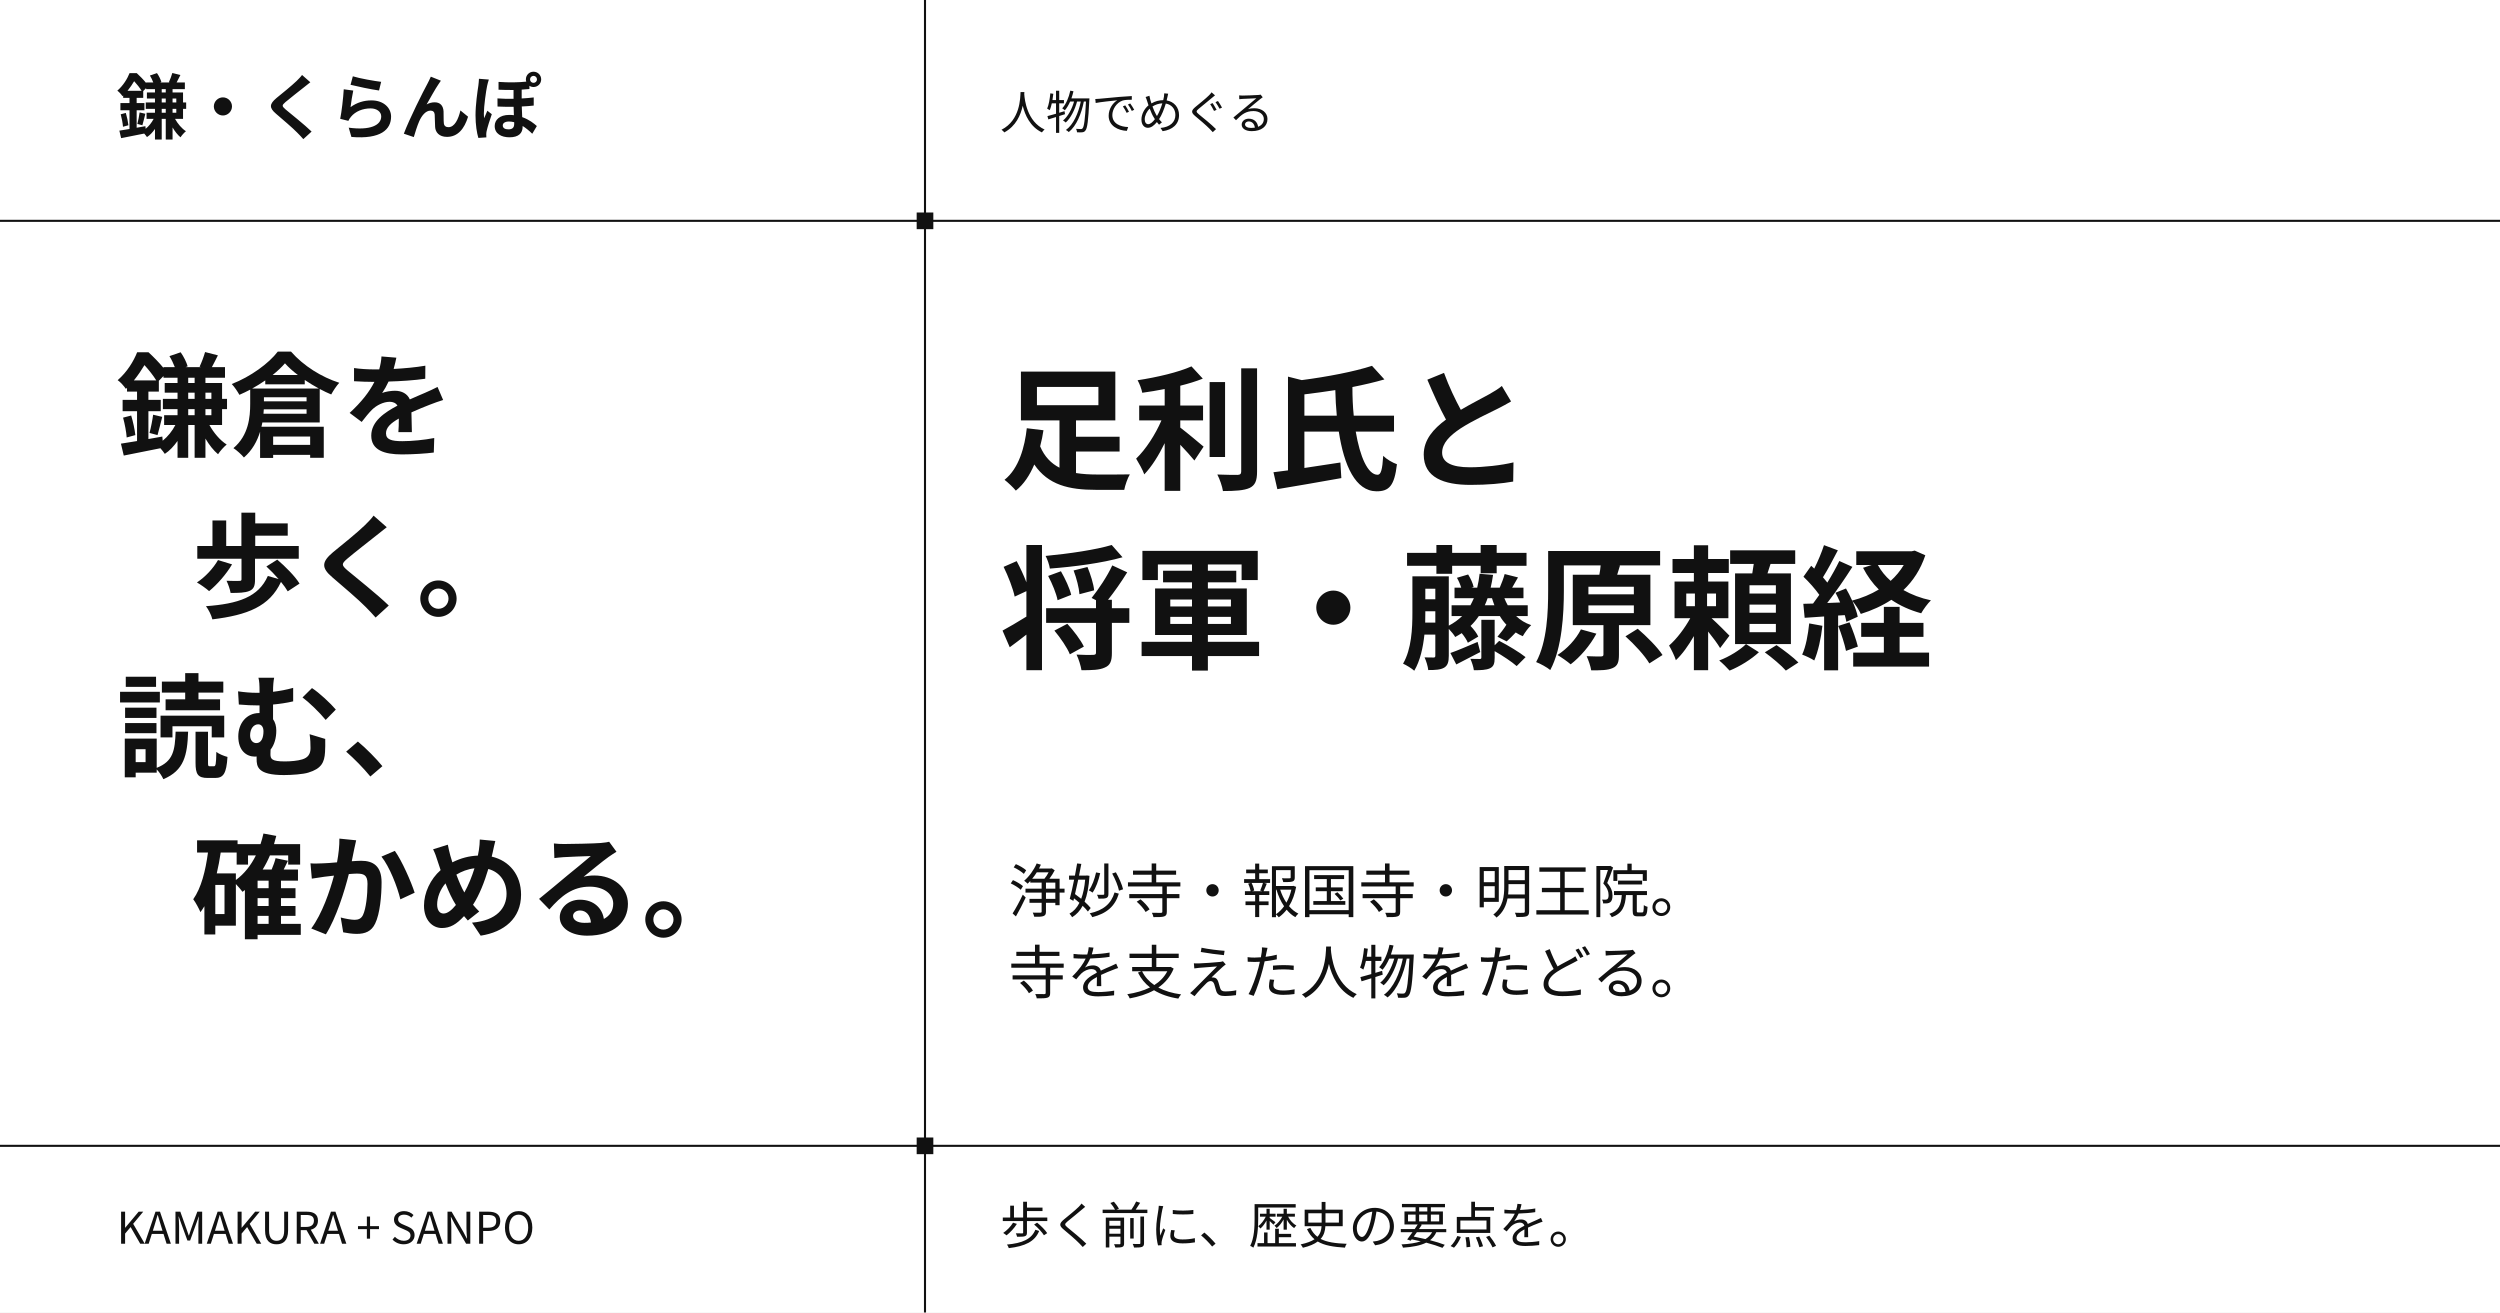
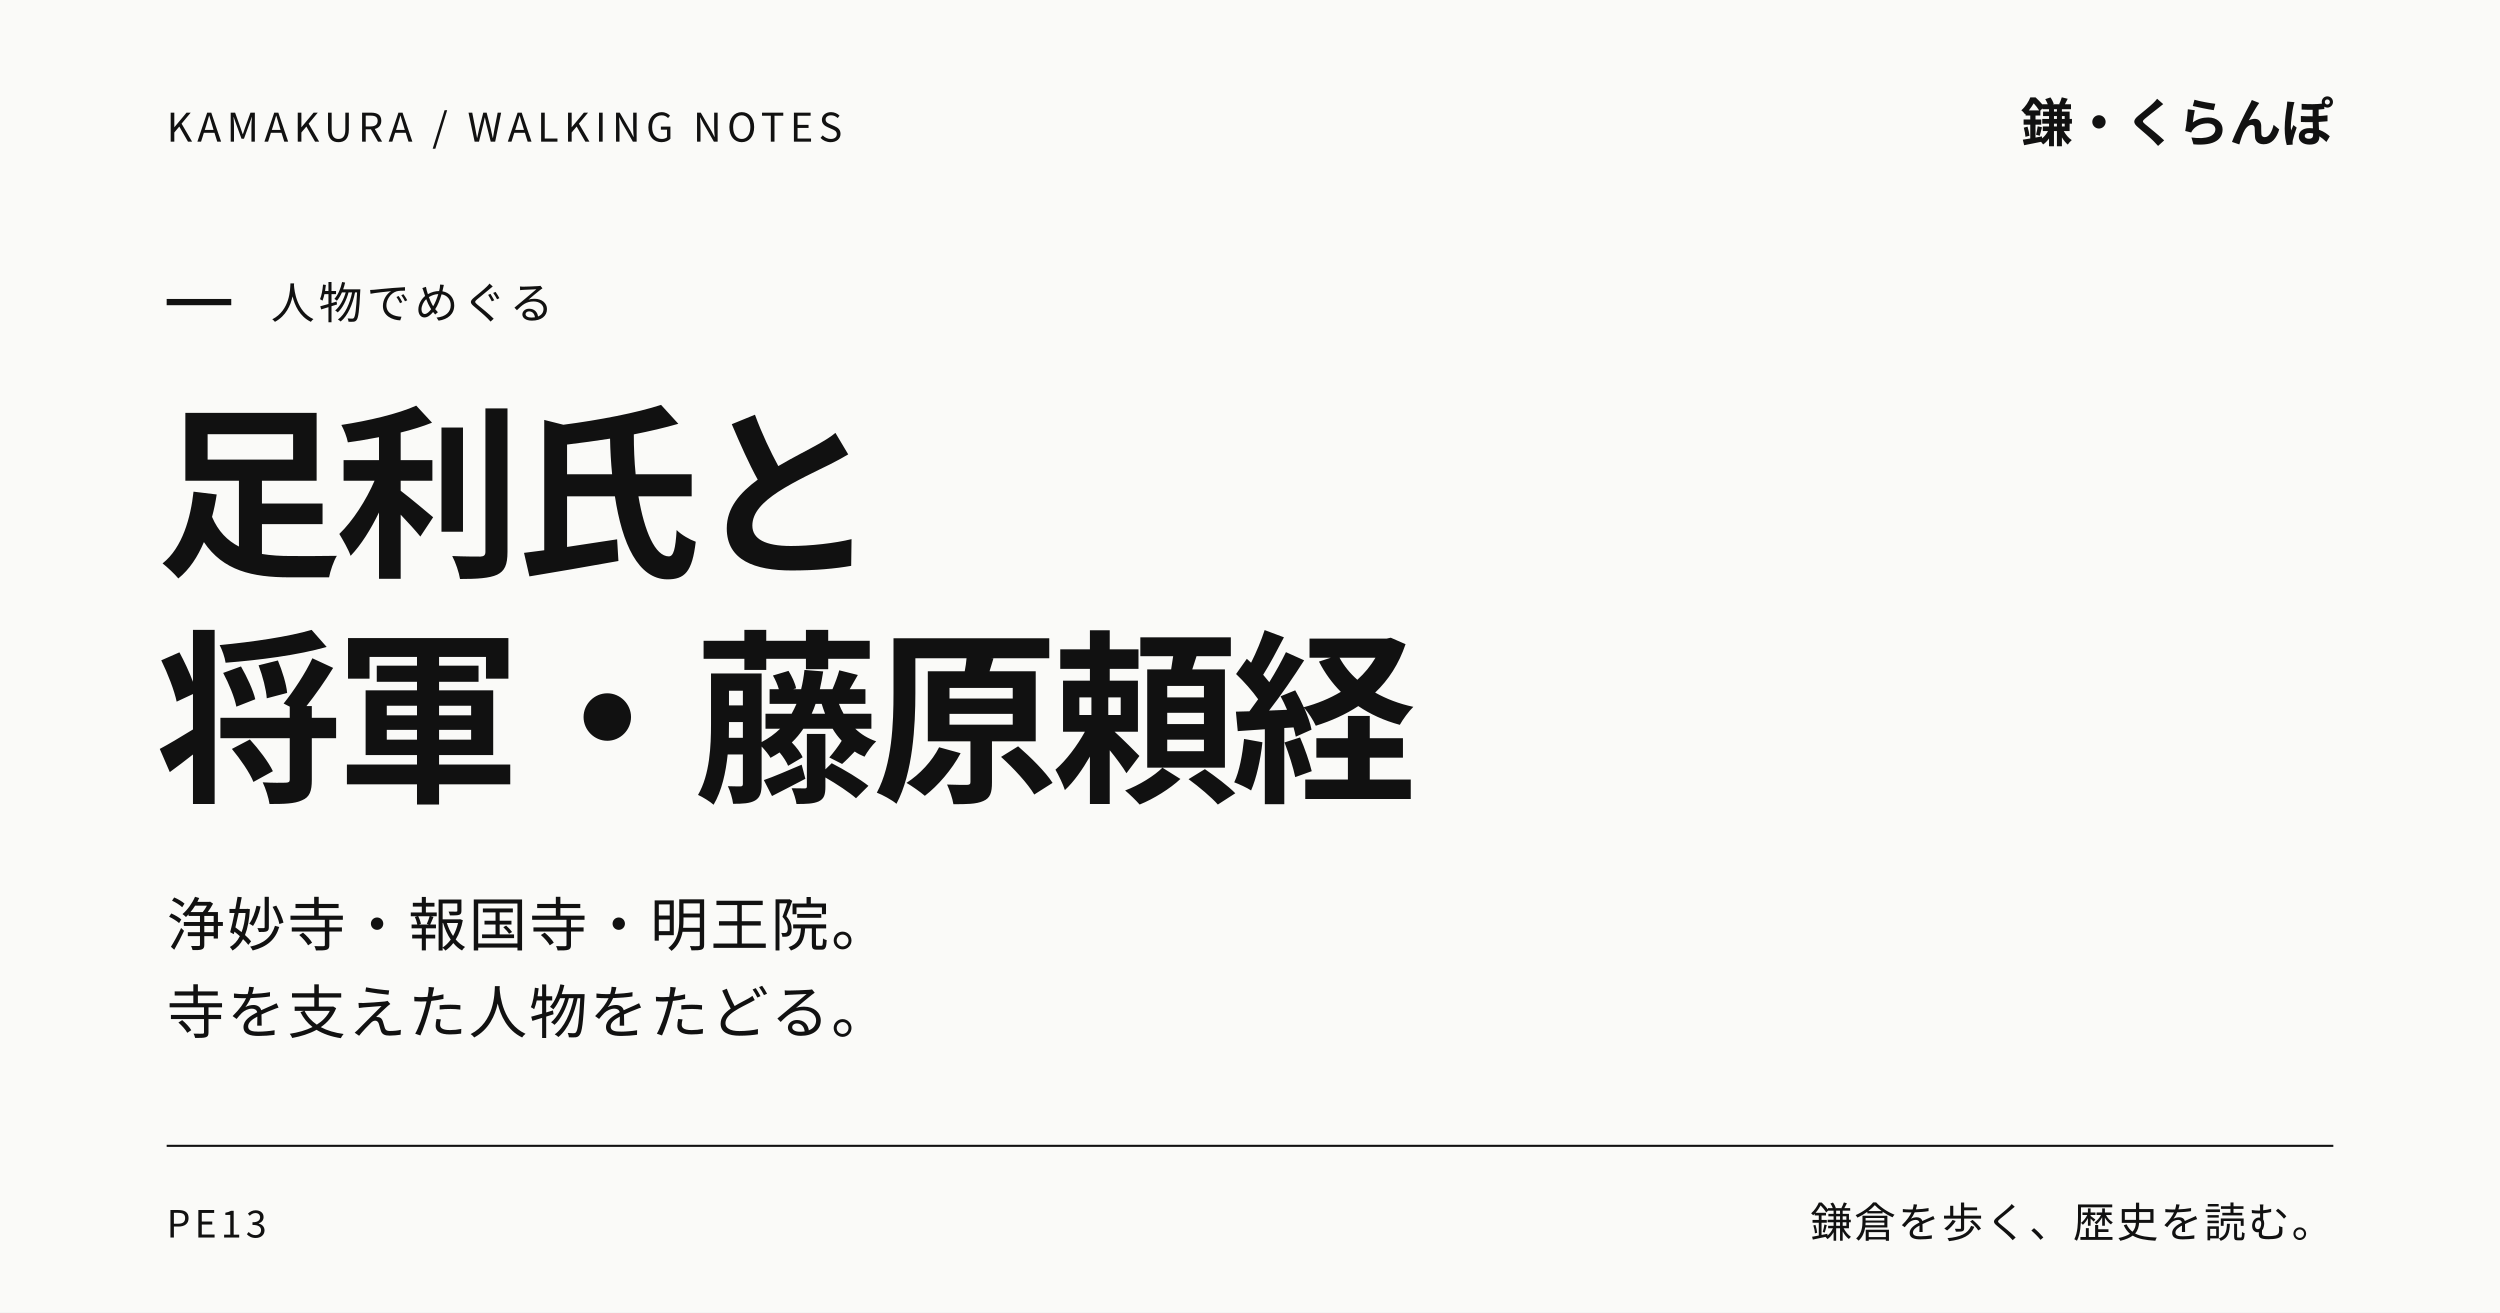
<svg xmlns="http://www.w3.org/2000/svg" width="1200" height="630" viewBox="0 0 1200 630">
-   <rect width="1200" height="630" fill="#fff" />
+   <rect width="1200" height="630" fill="#fafaf8" />
  <g fill="#111" font-family="Noto Sans CJK JP, sans-serif">
-     <text x="56" y="64" font-size="34" font-weight="700">鎌・くらんぽ</text>
-     <text x="480" y="62" font-size="22" font-weight="400">人物でめぐる</text>
-     <path d="M444 0V630 M0 106H1200 M0 550H1200" fill="none" stroke="#111" stroke-width="1" />
-     <rect x="440" y="102" width="8" height="8" />
-     <rect x="440" y="546" width="8" height="8" />
-     <text x="56" y="215" font-size="54" font-weight="900">鎌倉を</text>
-     <text x="92" y="292" font-size="54" font-weight="900">歩く。</text>
-     <text x="56" y="369" font-size="54" font-weight="900">読む、</text>
-     <text x="92" y="446" font-size="54" font-weight="900">確かめる。</text>
-     <text x="480" y="230" font-size="64" font-weight="900">足利氏と</text>
-     <text x="480" y="316" font-size="64" font-weight="900">将軍・藤原頼経</text>
-     <text x="484" y="438" font-size="28" font-weight="400">浄妙寺・報国寺・明王院。</text>
-     <text x="484" y="477" font-size="28" font-weight="400">寺を支えた人物をたどる。</text>
-     <text x="56" y="597" font-size="21" font-weight="400">KAMAKURA + SANPO</text>
-     <text x="480" y="597" font-size="24" font-weight="400">歩く前に、歴史の要点を。</text>
+     <text x="80" y="68" font-size="19" font-weight="400" letter-spacing="2.6" text-anchor="start">KAMAKURA / WALKING NOTES</text>
+     <text x="1120" y="68" font-size="25" font-weight="700" letter-spacing="0" text-anchor="end">鎌・くらんぽ</text>
+     <path d="M80 145H111" stroke="#111" stroke-width="3" />
+     <text x="130" y="153" font-size="21" font-weight="400" letter-spacing="2" text-anchor="start">人物でめぐる</text>
+     <text x="75" y="270" font-size="89" font-weight="900" letter-spacing="-3" text-anchor="start">足利氏と</text>
+     <text x="75" y="378" font-size="89" font-weight="900" letter-spacing="-3" text-anchor="start">将軍・藤原頼経</text>
+     <text x="80" y="454" font-size="28" font-weight="400" letter-spacing="1" text-anchor="start">浄妙寺・報国寺・明王院。</text>
+     <text x="80" y="496" font-size="28" font-weight="400" letter-spacing="1" text-anchor="start">寺を支えた人物をたどる。</text>
+     <path d="M80 550H1120" stroke="#111" stroke-width="1" />
+     <text x="80" y="594" font-size="18" font-weight="400" letter-spacing="2" text-anchor="start">PE13</text>
+     <text x="1120" y="594" font-size="20" font-weight="400" letter-spacing="1" text-anchor="end">鎌倉を歩く、歴史を読む。</text>
  </g>
</svg>
